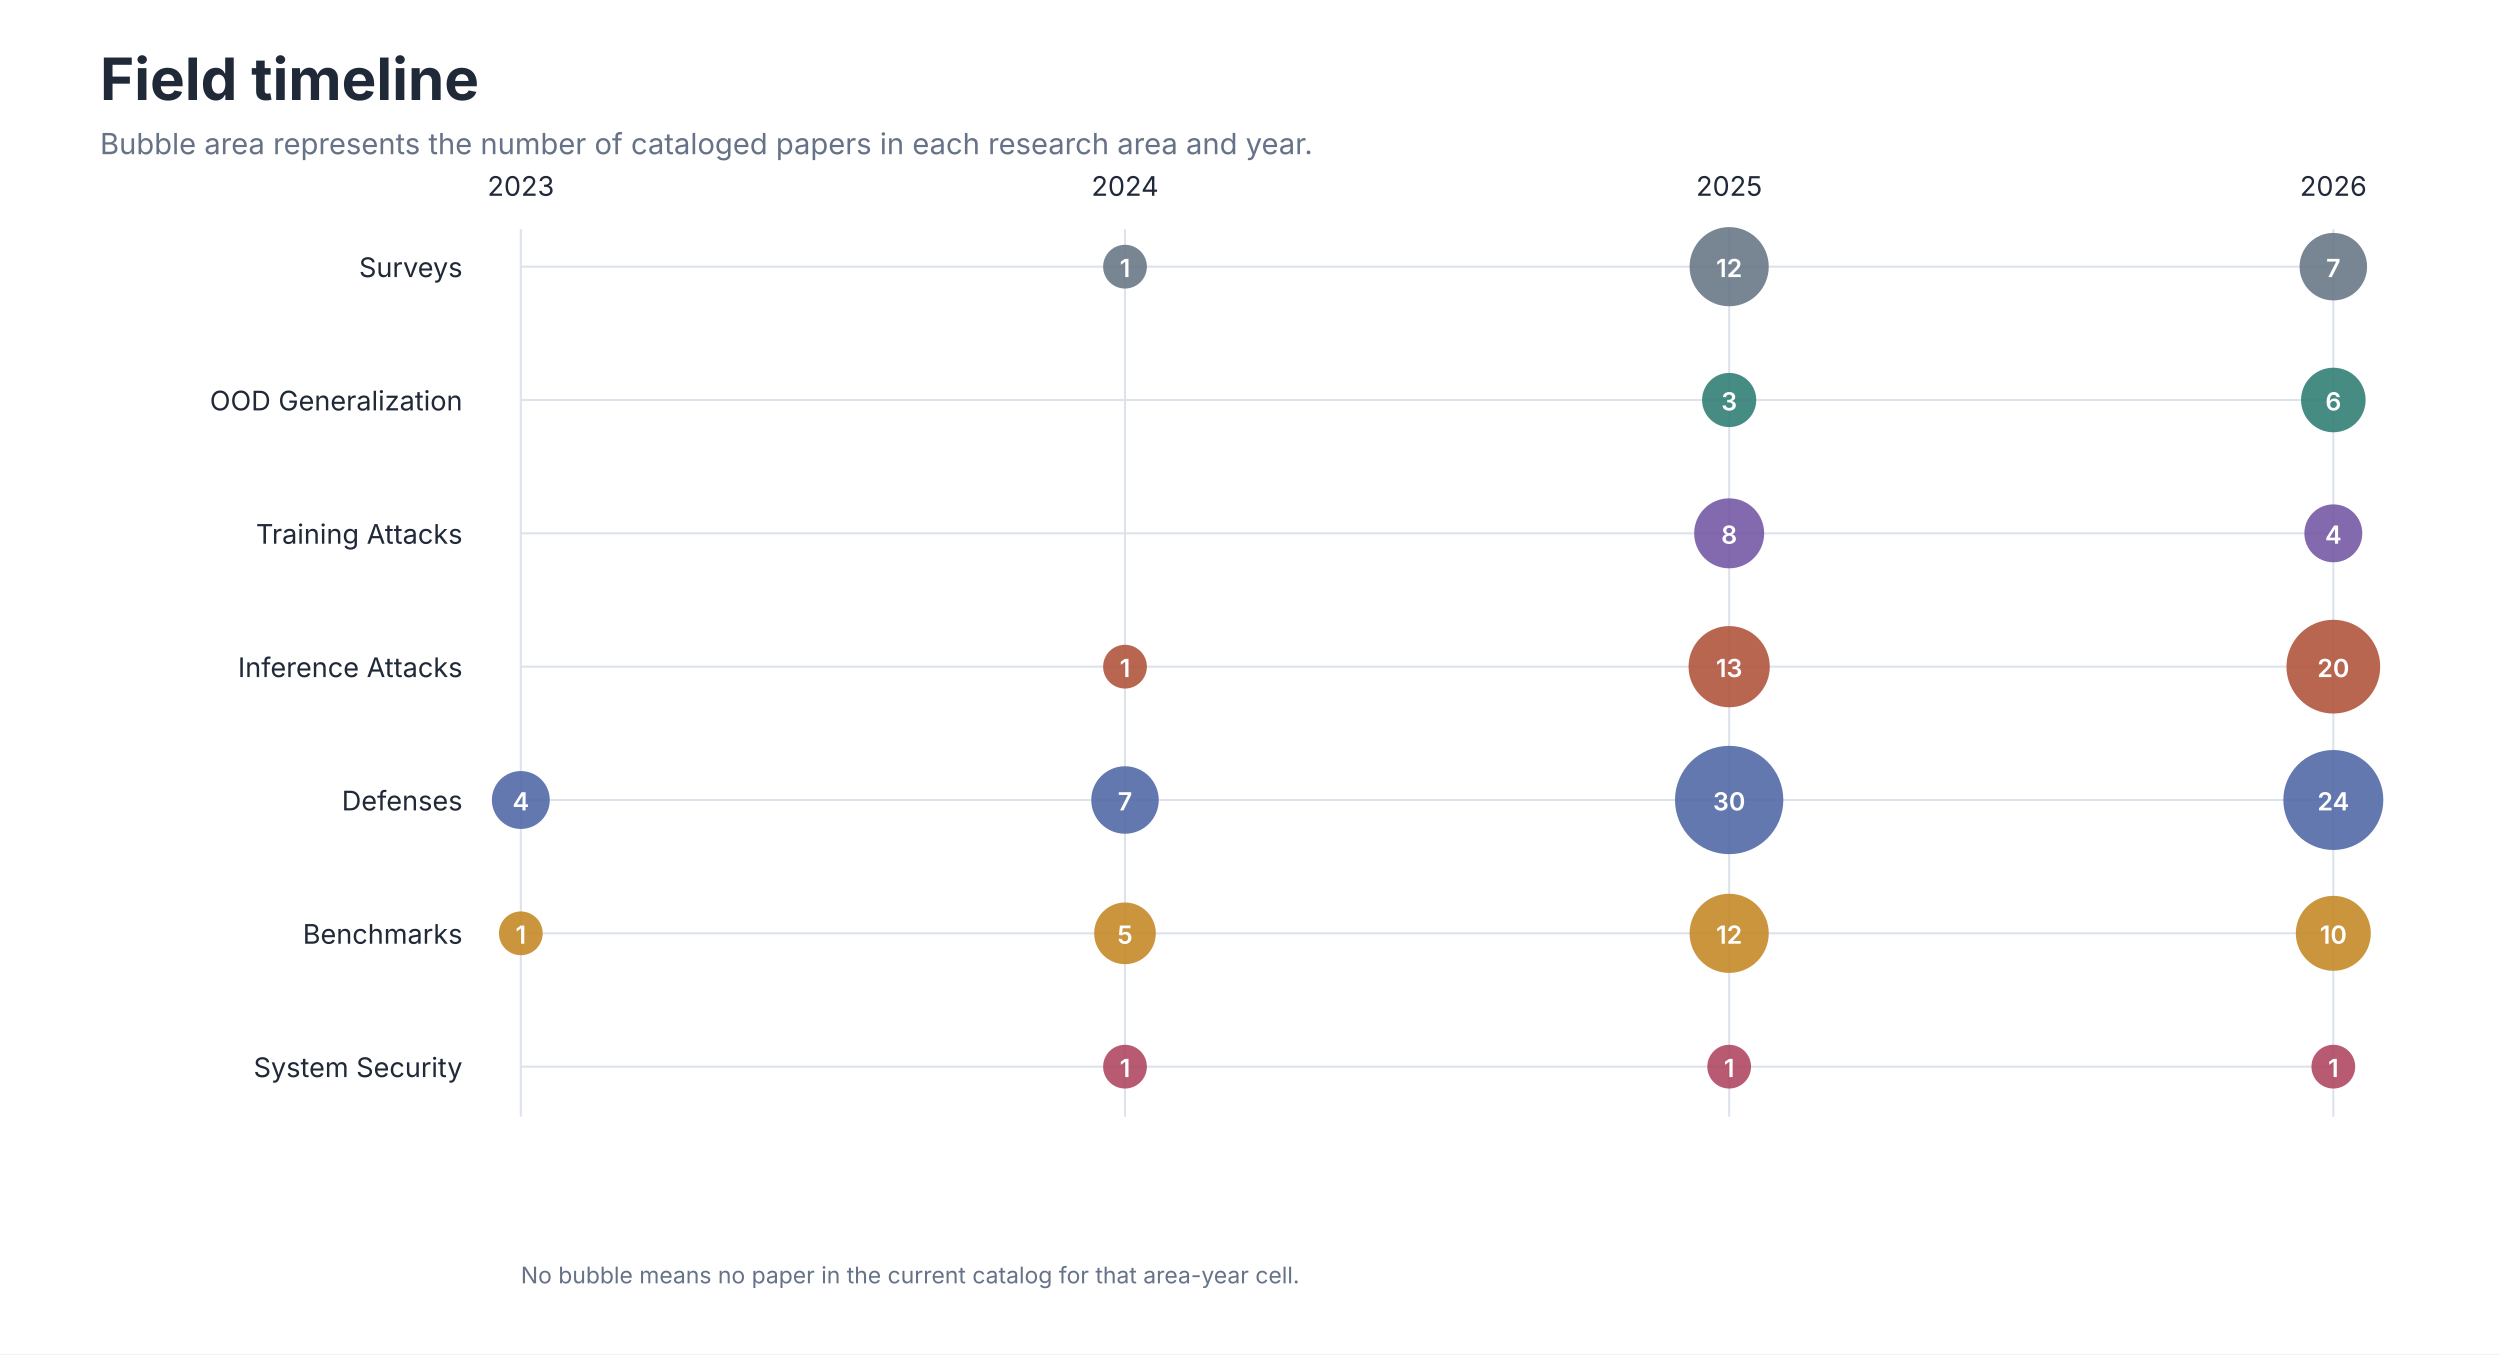
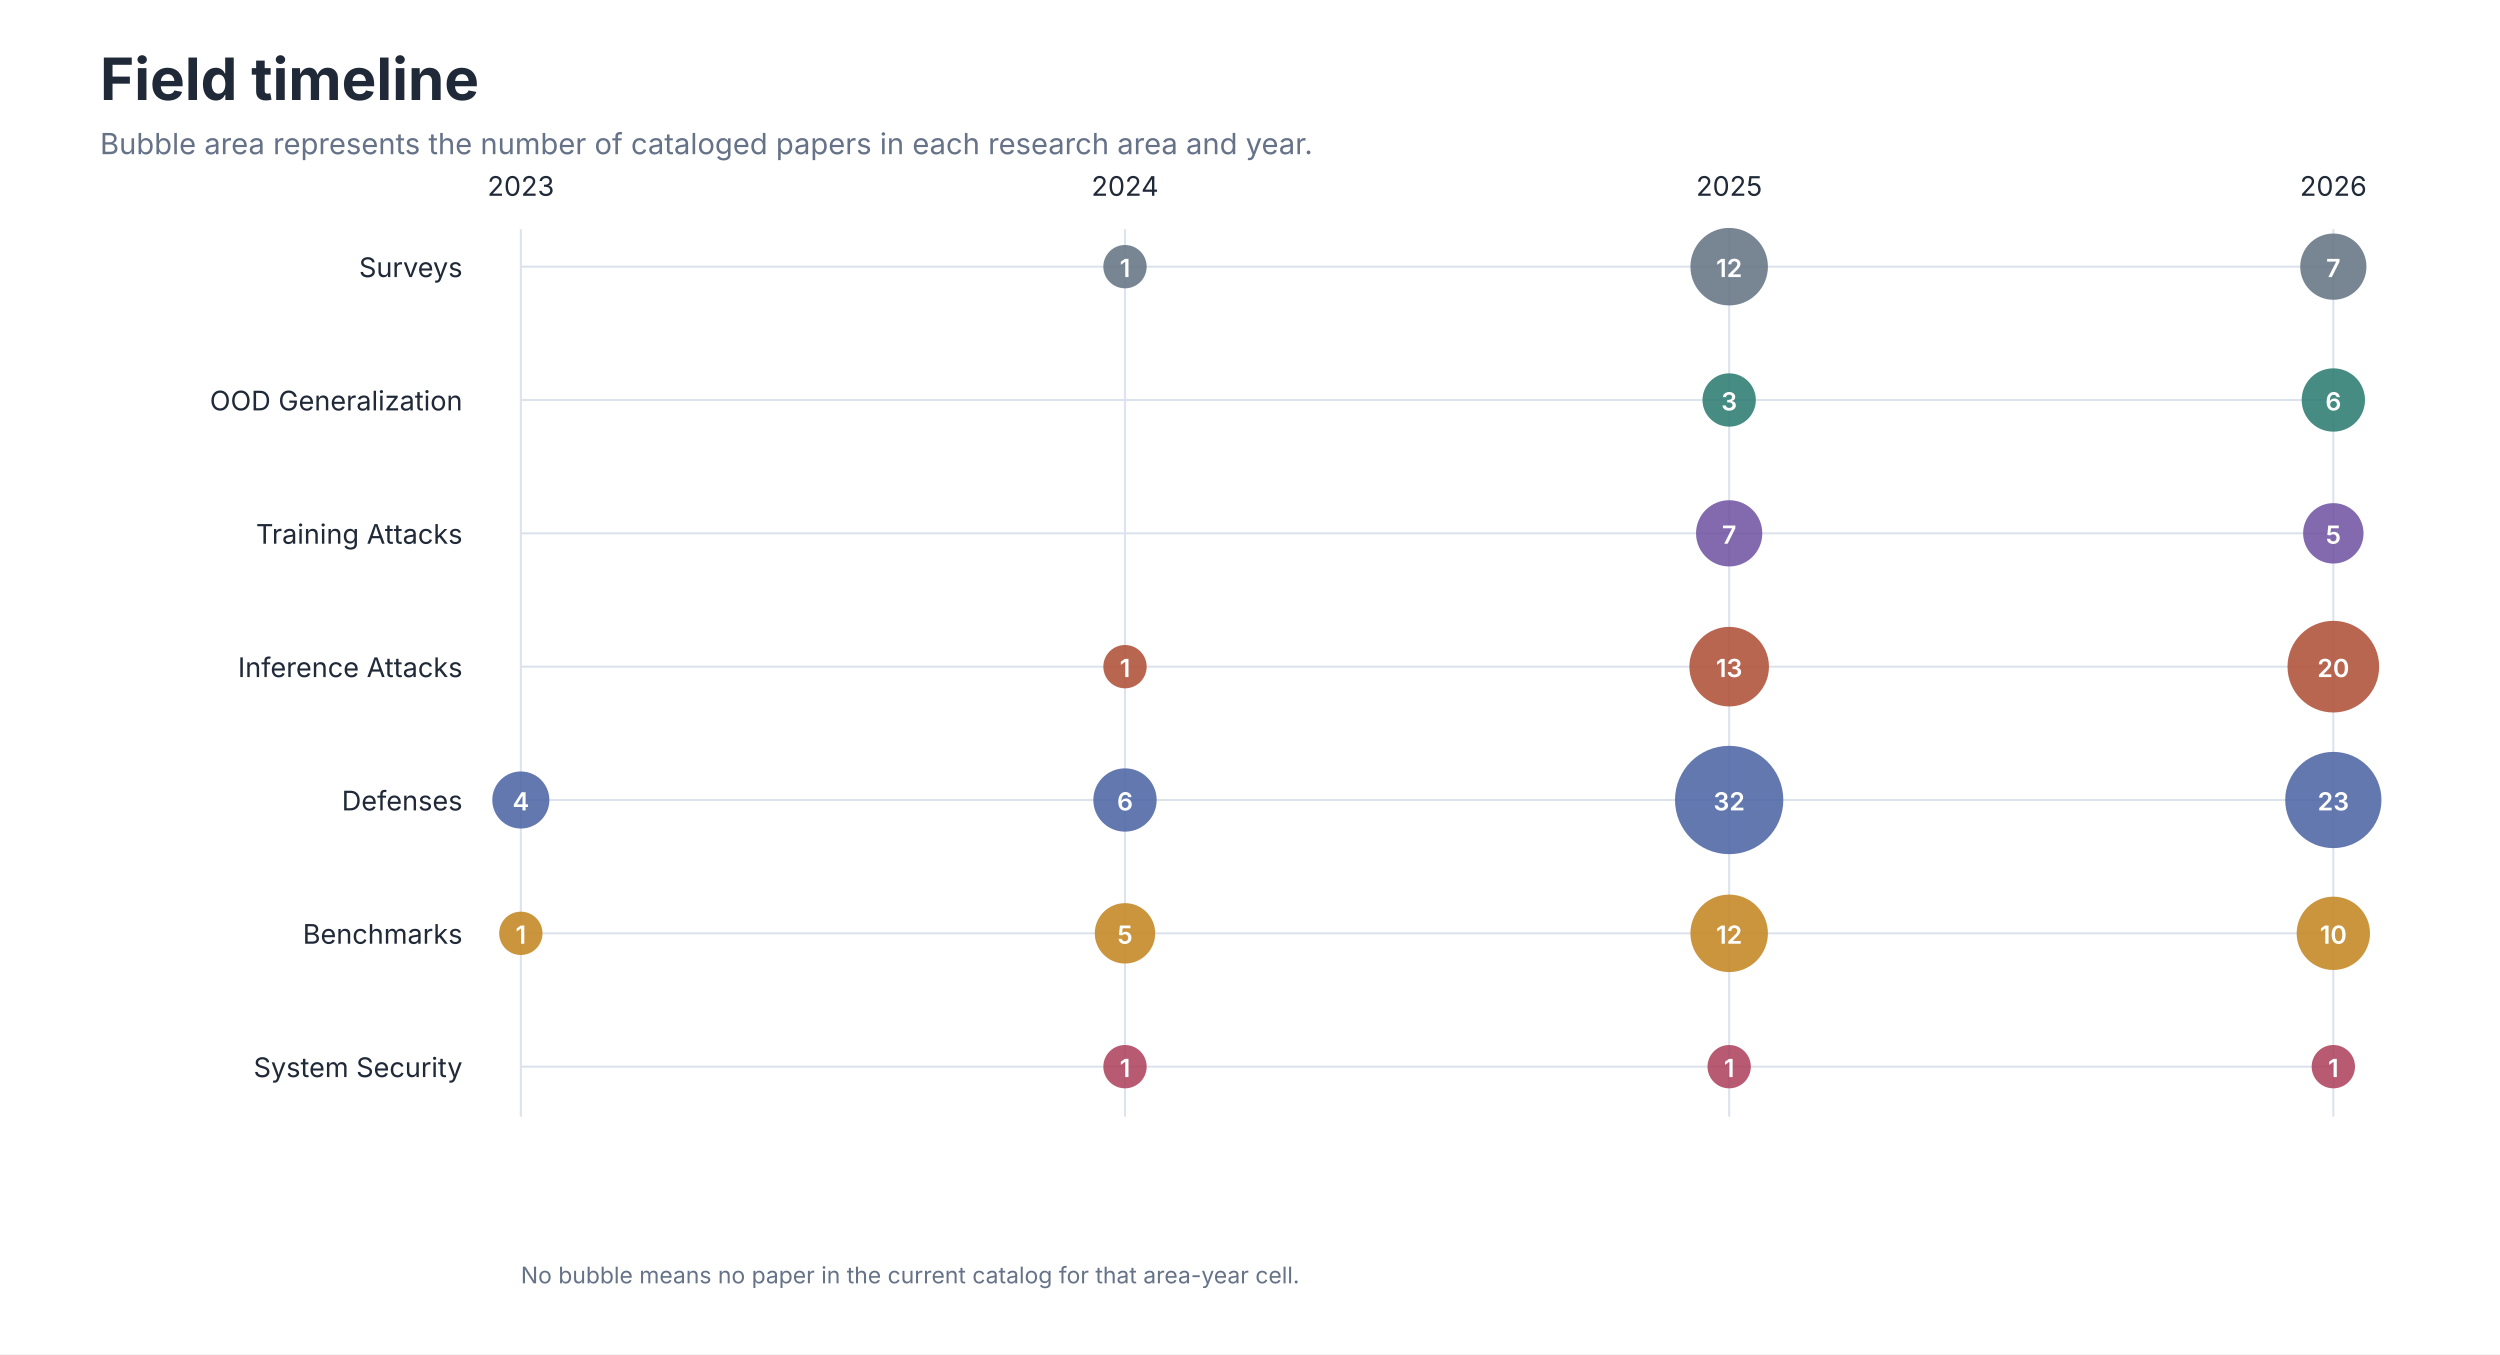
<svg xmlns="http://www.w3.org/2000/svg" role="img" aria-labelledby="title desc" viewBox="0 0 1200 650">
  <style>
text { font-family: -apple-system, BlinkMacSystemFont, 'Segoe UI', sans-serif; }
.title { font-size: 28px; font-weight: 650; fill: #202938; }
.subtitle { font-size: 14px; fill: #657287; }
.axis { font-size: 13px; fill: #657287; }
.label { font-size: 13px; fill: #202938; }
.small { font-size: 11px; fill: #657287; }
</style>
  <rect width="1200" height="650" fill="#FFFFFF" />
  <text class="title" x="48" y="48">Field timeline</text>
  <text class="subtitle" x="48" y="74">Bubble area represents the number of cataloged papers in each research area and year.</text>
  <line x1="250.0" y1="110" x2="250.0" y2="536" stroke="#DCE3EC" />
  <text class="label" x="250.0" y="94" text-anchor="middle">2023</text>
  <line x1="540.0" y1="110" x2="540.0" y2="536" stroke="#DCE3EC" />
  <text class="label" x="540.0" y="94" text-anchor="middle">2024</text>
  <line x1="830.0" y1="110" x2="830.0" y2="536" stroke="#DCE3EC" />
  <text class="label" x="830.0" y="94" text-anchor="middle">2025</text>
  <line x1="1120.0" y1="110" x2="1120.0" y2="536" stroke="#DCE3EC" />
  <text class="label" x="1120.0" y="94" text-anchor="middle">2026</text>
  <text class="label" x="222" y="133" text-anchor="end">Surveys</text>
  <line x1="250" y1="128" x2="1120" y2="128" stroke="#DCE3EC" />
-   <circle cx="540.0" cy="128" r="10.5" fill="#667585" fill-opacity="0.88" />
+   <circle cx="540.0" cy="128" r="10.4" fill="#667585" fill-opacity="0.88" />
  <text x="540.0" y="133" text-anchor="middle" font-size="12" font-weight="600" fill="#FFFFFF">1</text>
-   <circle cx="830.0" cy="128" r="19.0" fill="#667585" fill-opacity="0.88" />
+   <circle cx="830.0" cy="128" r="18.6" fill="#667585" fill-opacity="0.88" />
  <text x="830.0" y="133" text-anchor="middle" font-size="12" font-weight="600" fill="#FFFFFF">12</text>
-   <circle cx="1120.0" cy="128" r="16.2" fill="#667585" fill-opacity="0.88" />
+   <circle cx="1120.0" cy="128" r="15.9" fill="#667585" fill-opacity="0.88" />
  <text x="1120.0" y="133" text-anchor="middle" font-size="12" font-weight="600" fill="#FFFFFF">7</text>
  <text class="label" x="222" y="197" text-anchor="end">OOD Generalization</text>
  <line x1="250" y1="192" x2="1120" y2="192" stroke="#DCE3EC" />
-   <circle cx="830.0" cy="192" r="13.0" fill="#2F7D73" fill-opacity="0.88" />
+   <circle cx="830.0" cy="192" r="12.8" fill="#2F7D73" fill-opacity="0.88" />
  <text x="830.0" y="197" text-anchor="middle" font-size="12" font-weight="600" fill="#FFFFFF">3</text>
-   <circle cx="1120.0" cy="192" r="15.5" fill="#2F7D73" fill-opacity="0.88" />
+   <circle cx="1120.0" cy="192" r="15.2" fill="#2F7D73" fill-opacity="0.88" />
  <text x="1120.0" y="197" text-anchor="middle" font-size="12" font-weight="600" fill="#FFFFFF">6</text>
  <text class="label" x="222" y="261" text-anchor="end">Training Attacks</text>
  <line x1="250" y1="256" x2="1120" y2="256" stroke="#DCE3EC" />
-   <circle cx="830.0" cy="256" r="16.8" fill="#7356A3" fill-opacity="0.88" />
-   <text x="830.0" y="261" text-anchor="middle" font-size="12" font-weight="600" fill="#FFFFFF">8</text>
-   <circle cx="1120.0" cy="256" r="13.9" fill="#7356A3" fill-opacity="0.88" />
-   <text x="1120.0" y="261" text-anchor="middle" font-size="12" font-weight="600" fill="#FFFFFF">4</text>
+   <circle cx="830.0" cy="256" r="15.9" fill="#7356A3" fill-opacity="0.88" />
+   <text x="830.0" y="261" text-anchor="middle" font-size="12" font-weight="600" fill="#FFFFFF">7</text>
+   <circle cx="1120.0" cy="256" r="14.5" fill="#7356A3" fill-opacity="0.88" />
+   <text x="1120.0" y="261" text-anchor="middle" font-size="12" font-weight="600" fill="#FFFFFF">5</text>
  <text class="label" x="222" y="325" text-anchor="end">Inference Attacks</text>
  <line x1="250" y1="320" x2="1120" y2="320" stroke="#DCE3EC" />
-   <circle cx="540.0" cy="320" r="10.5" fill="#B0523A" fill-opacity="0.88" />
+   <circle cx="540.0" cy="320" r="10.4" fill="#B0523A" fill-opacity="0.88" />
  <text x="540.0" y="325" text-anchor="middle" font-size="12" font-weight="600" fill="#FFFFFF">1</text>
-   <circle cx="830.0" cy="320" r="19.5" fill="#B0523A" fill-opacity="0.88" />
+   <circle cx="830.0" cy="320" r="19.1" fill="#B0523A" fill-opacity="0.88" />
  <text x="830.0" y="325" text-anchor="middle" font-size="12" font-weight="600" fill="#FFFFFF">13</text>
-   <circle cx="1120.0" cy="320" r="22.5" fill="#B0523A" fill-opacity="0.88" />
+   <circle cx="1120.0" cy="320" r="22.0" fill="#B0523A" fill-opacity="0.88" />
  <text x="1120.0" y="325" text-anchor="middle" font-size="12" font-weight="600" fill="#FFFFFF">20</text>
  <text class="label" x="222" y="389" text-anchor="end">Defenses</text>
  <line x1="250" y1="384" x2="1120" y2="384" stroke="#DCE3EC" />
-   <circle cx="250.0" cy="384" r="13.9" fill="#4F67A5" fill-opacity="0.88" />
+   <circle cx="250.0" cy="384" r="13.7" fill="#4F67A5" fill-opacity="0.88" />
  <text x="250.0" y="389" text-anchor="middle" font-size="12" font-weight="600" fill="#FFFFFF">4</text>
-   <circle cx="540.0" cy="384" r="16.2" fill="#4F67A5" fill-opacity="0.88" />
-   <text x="540.0" y="389" text-anchor="middle" font-size="12" font-weight="600" fill="#FFFFFF">7</text>
+   <circle cx="540.0" cy="384" r="15.2" fill="#4F67A5" fill-opacity="0.88" />
+   <text x="540.0" y="389" text-anchor="middle" font-size="12" font-weight="600" fill="#FFFFFF">6</text>
  <circle cx="830.0" cy="384" r="26.0" fill="#4F67A5" fill-opacity="0.88" />
-   <text x="830.0" y="389" text-anchor="middle" font-size="12" font-weight="600" fill="#FFFFFF">30</text>
-   <circle cx="1120.0" cy="384" r="24.0" fill="#4F67A5" fill-opacity="0.88" />
-   <text x="1120.0" y="389" text-anchor="middle" font-size="12" font-weight="600" fill="#FFFFFF">24</text>
+   <text x="830.0" y="389" text-anchor="middle" font-size="12" font-weight="600" fill="#FFFFFF">32</text>
+   <circle cx="1120.0" cy="384" r="23.1" fill="#4F67A5" fill-opacity="0.88" />
+   <text x="1120.0" y="389" text-anchor="middle" font-size="12" font-weight="600" fill="#FFFFFF">23</text>
  <text class="label" x="222" y="453" text-anchor="end">Benchmarks</text>
  <line x1="250" y1="448" x2="1120" y2="448" stroke="#DCE3EC" />
-   <circle cx="250.0" cy="448" r="10.5" fill="#C48724" fill-opacity="0.88" />
+   <circle cx="250.0" cy="448" r="10.4" fill="#C48724" fill-opacity="0.88" />
  <text x="250.0" y="453" text-anchor="middle" font-size="12" font-weight="600" fill="#FFFFFF">1</text>
-   <circle cx="540.0" cy="448" r="14.8" fill="#C48724" fill-opacity="0.88" />
+   <circle cx="540.0" cy="448" r="14.5" fill="#C48724" fill-opacity="0.88" />
  <text x="540.0" y="453" text-anchor="middle" font-size="12" font-weight="600" fill="#FFFFFF">5</text>
-   <circle cx="830.0" cy="448" r="19.0" fill="#C48724" fill-opacity="0.88" />
+   <circle cx="830.0" cy="448" r="18.6" fill="#C48724" fill-opacity="0.88" />
  <text x="830.0" y="453" text-anchor="middle" font-size="12" font-weight="600" fill="#FFFFFF">12</text>
-   <circle cx="1120.0" cy="448" r="18.0" fill="#C48724" fill-opacity="0.88" />
+   <circle cx="1120.0" cy="448" r="17.6" fill="#C48724" fill-opacity="0.88" />
  <text x="1120.0" y="453" text-anchor="middle" font-size="12" font-weight="600" fill="#FFFFFF">10</text>
  <text class="label" x="222" y="517" text-anchor="end">System Security</text>
  <line x1="250" y1="512" x2="1120" y2="512" stroke="#DCE3EC" />
-   <circle cx="540.0" cy="512" r="10.5" fill="#AE4560" fill-opacity="0.88" />
+   <circle cx="540.0" cy="512" r="10.4" fill="#AE4560" fill-opacity="0.88" />
  <text x="540.0" y="517" text-anchor="middle" font-size="12" font-weight="600" fill="#FFFFFF">1</text>
-   <circle cx="830.0" cy="512" r="10.5" fill="#AE4560" fill-opacity="0.88" />
+   <circle cx="830.0" cy="512" r="10.4" fill="#AE4560" fill-opacity="0.88" />
  <text x="830.0" y="517" text-anchor="middle" font-size="12" font-weight="600" fill="#FFFFFF">1</text>
-   <circle cx="1120.0" cy="512" r="10.5" fill="#AE4560" fill-opacity="0.88" />
+   <circle cx="1120.0" cy="512" r="10.4" fill="#AE4560" fill-opacity="0.88" />
  <text x="1120.0" y="517" text-anchor="middle" font-size="12" font-weight="600" fill="#FFFFFF">1</text>
  <text class="small" x="250" y="616">No bubble means no paper in the current catalog for that area-year cell.</text>
</svg>
